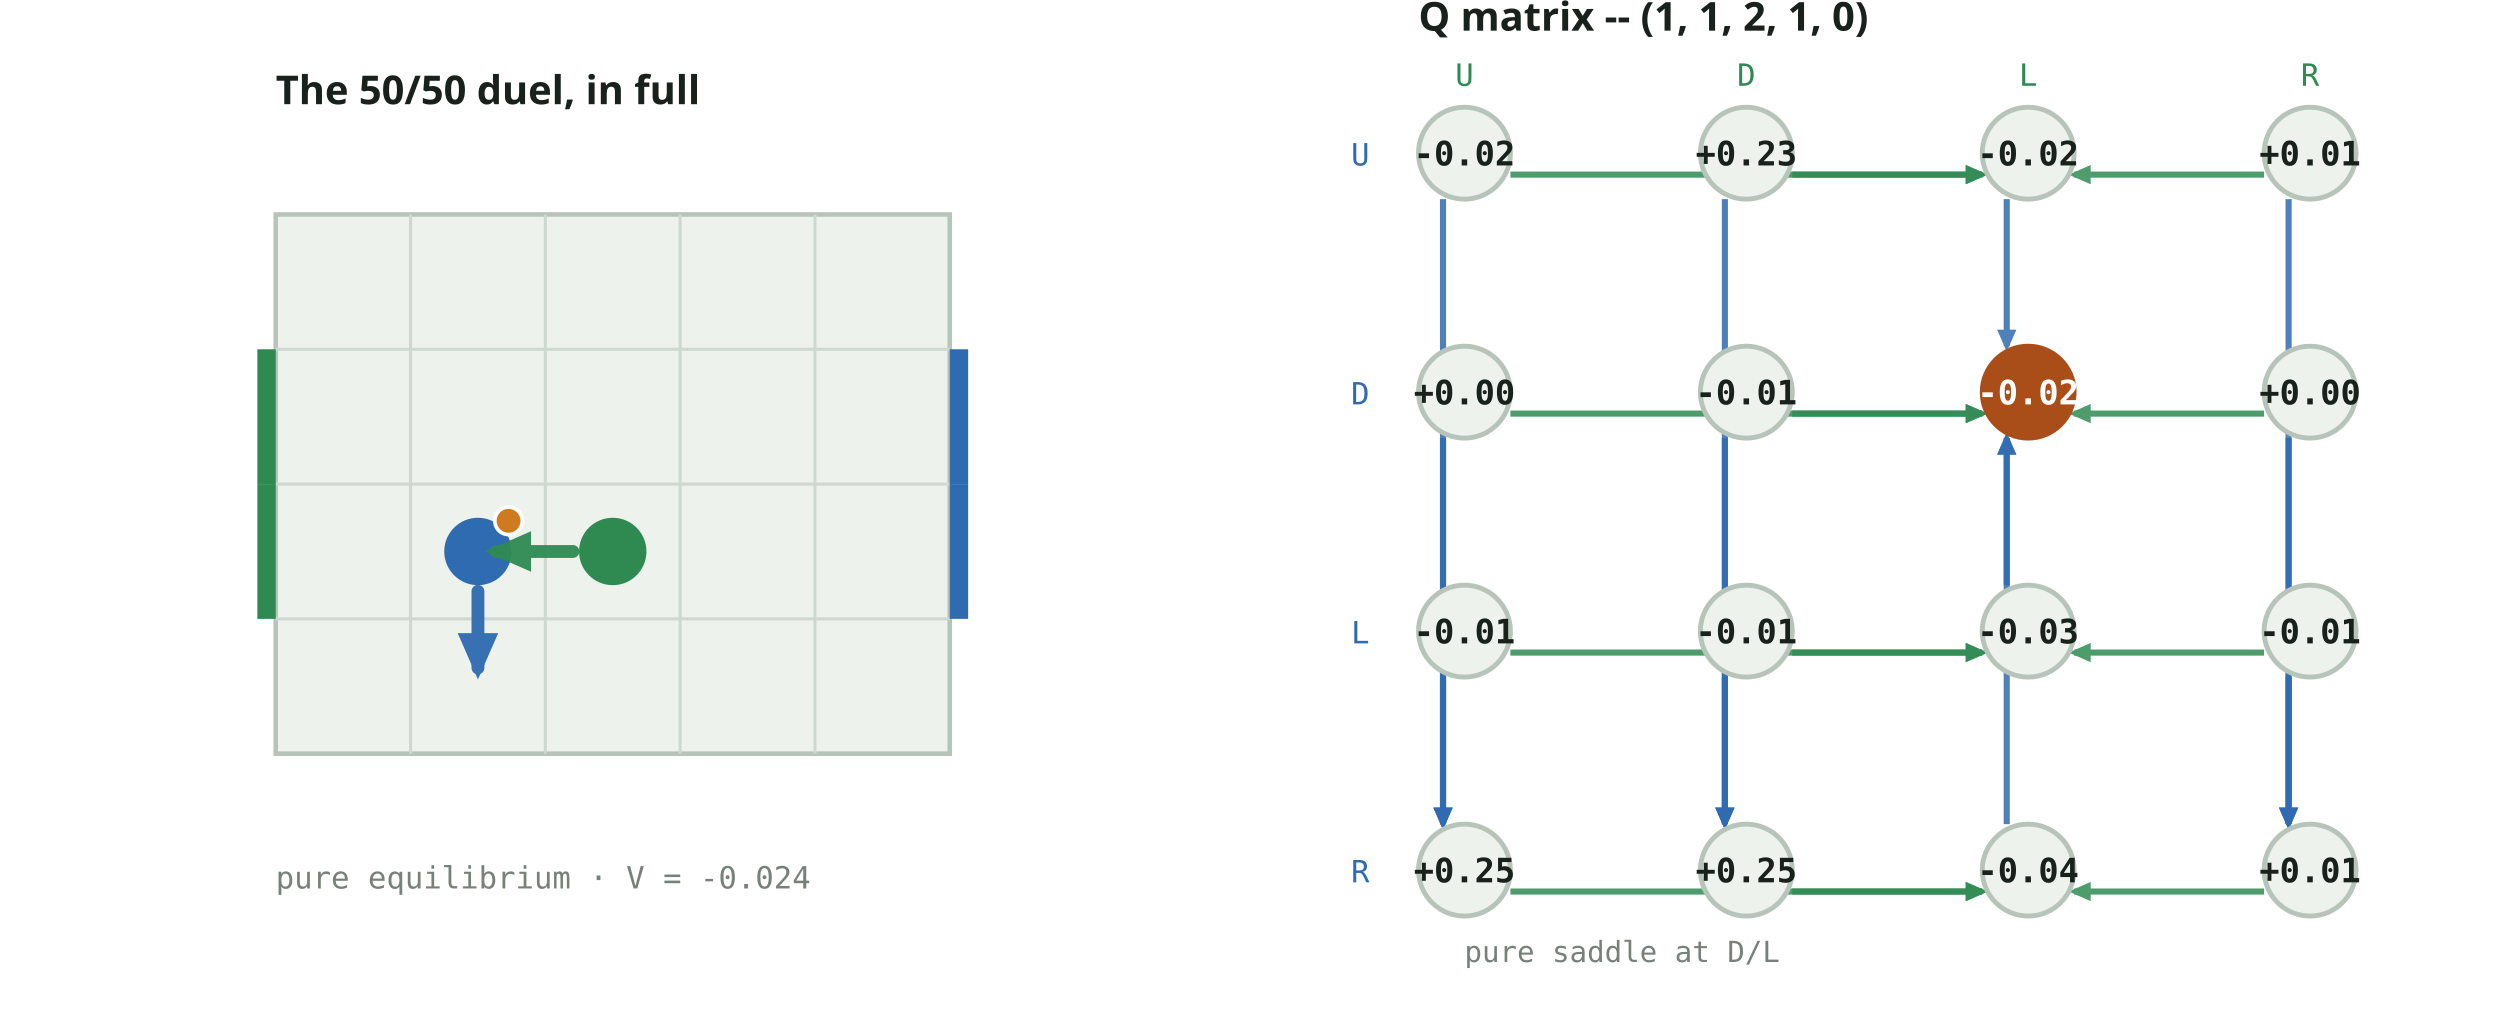
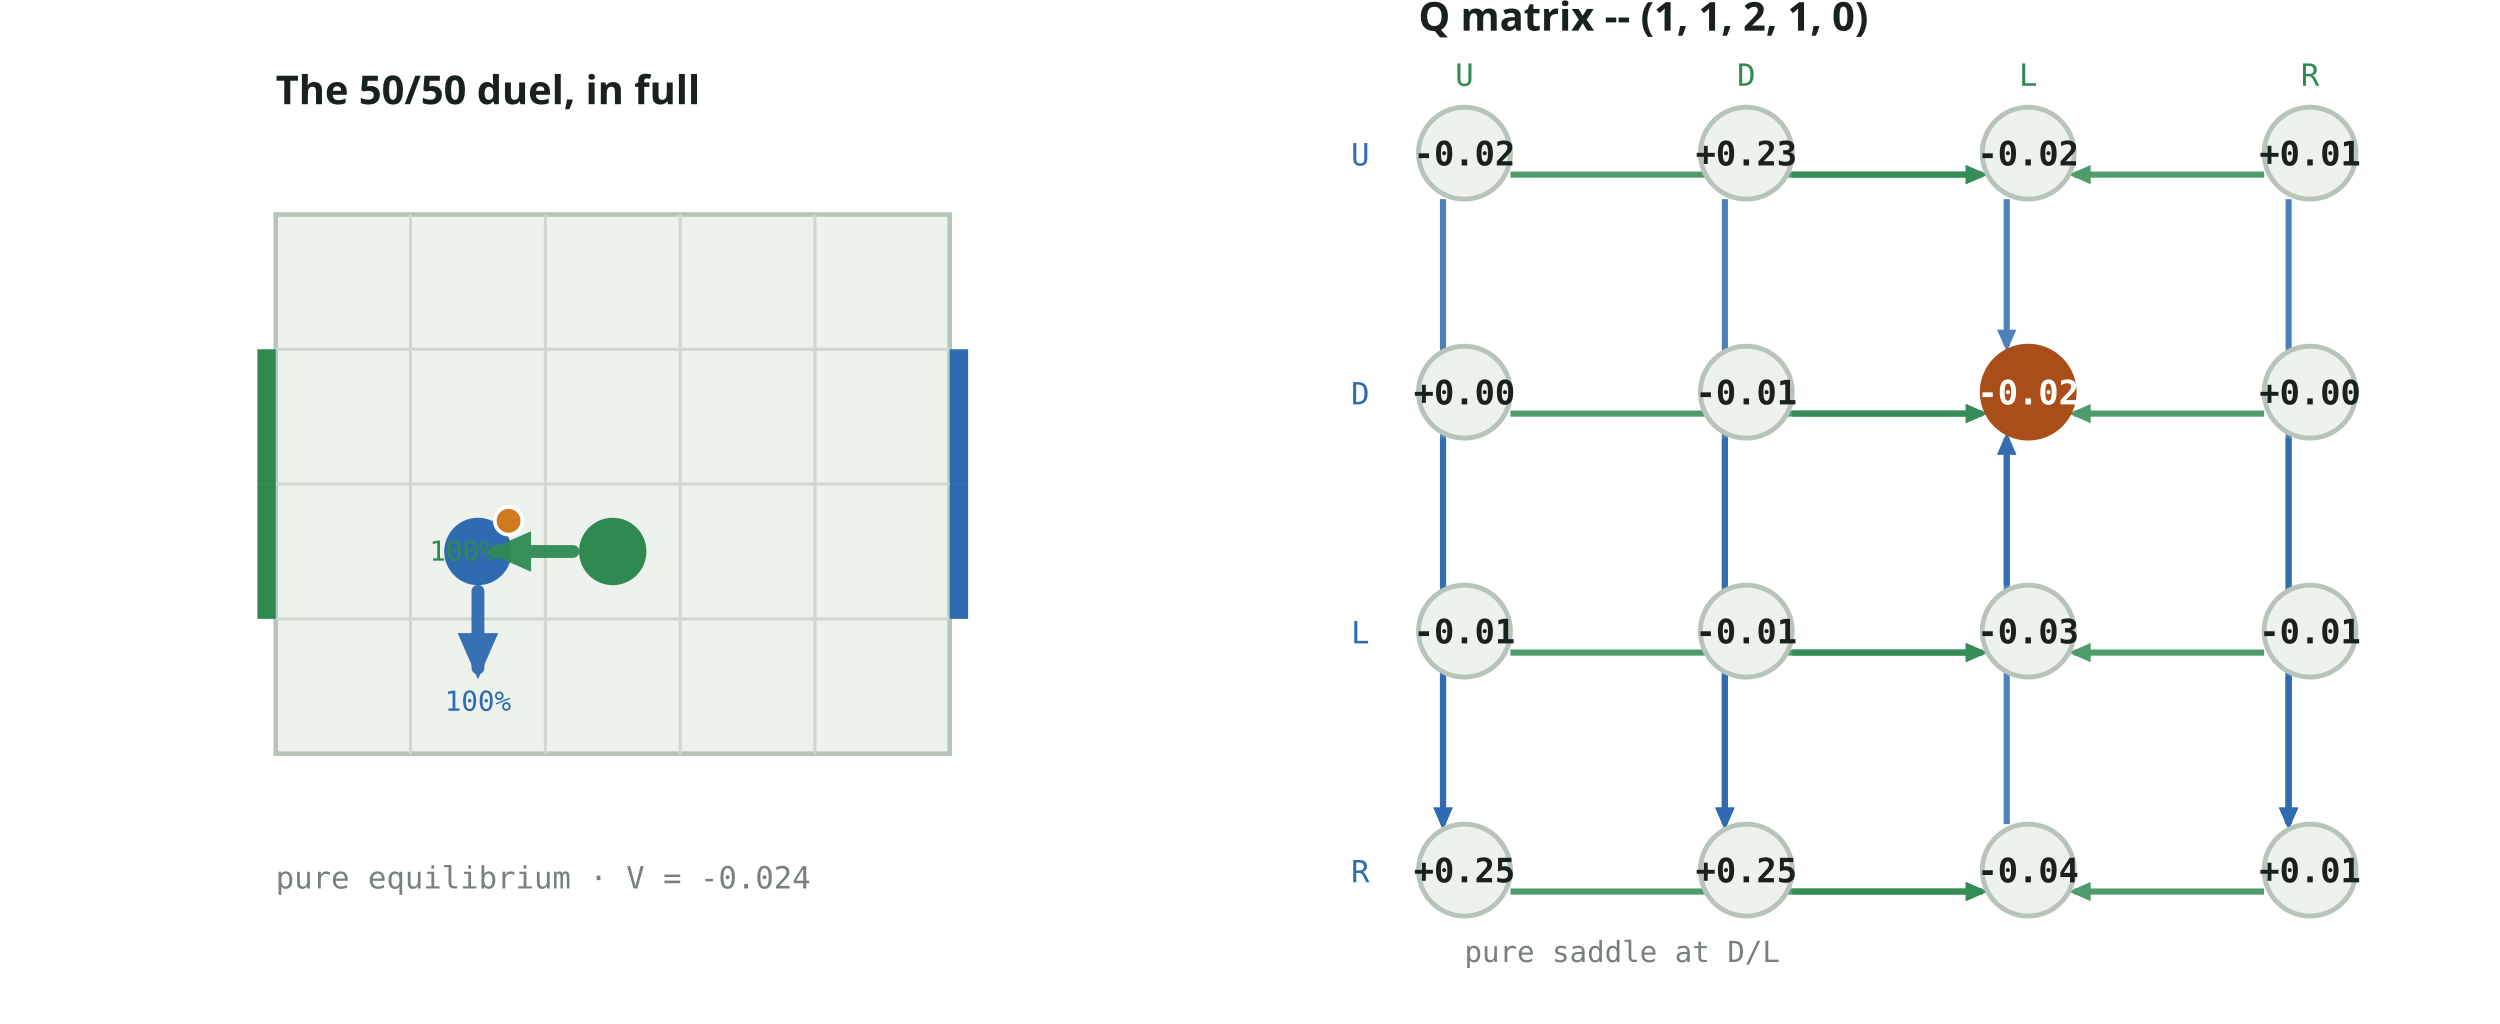
<svg xmlns="http://www.w3.org/2000/svg" viewBox="0 0 816 334" role="img" aria-label="panel">
  <g transform="translate(60.0 40.0)">
    <clipPath id="pnl0">
      <rect x="-16.0" y="-16.0" width="312.0" height="286.0" />
    </clipPath>
    <g clip-path="url(#pnl0)">
      <defs>
        <marker id="ah-2f6bb0" viewBox="0 0 8 8" refX="6" refY="4" markerWidth="3.6" markerHeight="3.6" orient="auto">
          <path d="M0 0.5 L8 4 L0 7.5 z" fill="var(--p0, #2f6bb0)" />
        </marker>
        <marker id="ah-2f8a52" viewBox="0 0 8 8" refX="6" refY="4" markerWidth="3.6" markerHeight="3.6" orient="auto">
          <path d="M0 0.5 L8 4 L0 7.5 z" fill="var(--p1, #2f8a52)" />
        </marker>
      </defs>
      <rect x="30" y="30" width="220" height="176" fill="var(--tint, #eef2ec)" stroke="var(--rule-strong, #b7c4b9)" stroke-width="1.5" />
      <line x1="74" y1="30" x2="74" y2="206" stroke="var(--rule, #cdd8ce)" stroke-width="1" />
      <line x1="118" y1="30" x2="118" y2="206" stroke="var(--rule, #cdd8ce)" stroke-width="1" />
      <line x1="162" y1="30" x2="162" y2="206" stroke="var(--rule, #cdd8ce)" stroke-width="1" />
      <line x1="206" y1="30" x2="206" y2="206" stroke="var(--rule, #cdd8ce)" stroke-width="1" />
      <line x1="30" y1="74" x2="250" y2="74" stroke="var(--rule, #cdd8ce)" stroke-width="1" />
      <line x1="30" y1="118" x2="250" y2="118" stroke="var(--rule, #cdd8ce)" stroke-width="1" />
      <line x1="30" y1="162" x2="250" y2="162" stroke="var(--rule, #cdd8ce)" stroke-width="1" />
      <rect x="24" y="118" width="6" height="44" fill="var(--p1, #2f8a52)" />
      <rect x="250" y="118" width="6" height="44" fill="var(--p0, #2f6bb0)" />
      <rect x="24" y="74" width="6" height="44" fill="var(--p1, #2f8a52)" />
      <rect x="250" y="74" width="6" height="44" fill="var(--p0, #2f6bb0)" />
      <circle cx="96.0" cy="140.0" r="11" fill="var(--p0, #2f6bb0)" />
      <circle cx="140.0" cy="140.0" r="11" fill="var(--p1, #2f8a52)" />
      <circle cx="106.0" cy="130.0" r="4.5" fill="var(--ball, #cf7a20)" stroke="var(--paper, #ffffff)" stroke-width="1.2" />
      <line x1="96.0" y1="153.0" x2="96.0" y2="178.0" stroke="var(--p0, #2f6bb0)" stroke-width="4.2" stroke-linecap="round" opacity="0.95" marker-end="url(#ah-2f6bb0)" />
+       <text x="96.0" y="192.0" text-anchor="middle" font-family="ui-monospace,monospace" font-size="9" fill="var(--p0, #2f6bb0)">100%</text>
      <line x1="127.0" y1="140.0" x2="102.0" y2="140.0" stroke="var(--p1, #2f8a52)" stroke-width="4.2" stroke-linecap="round" opacity="0.95" marker-end="url(#ah-2f8a52)" />
+       <text x="91.0" y="143.0" text-anchor="middle" font-family="ui-monospace,monospace" font-size="9" fill="var(--p1, #2f8a52)">100%</text>
      <text x="30" y="250" font-family="ui-monospace,monospace" font-size="10" fill="var(--ink-faint, #77817a)">pure equilibrium · V = -0.024</text>
      <text x="30" y="-6" font-family="Barlow Semi Condensed,sans-serif" font-weight="600" font-size="13" fill="var(--ink, #19211c)">The 50/50 duel, in full</text>
    </g>
  </g>
  <g transform="translate(432.0 16.0)">
    <clipPath id="pnl1">
      <rect x="-16.0" y="-16.0" width="400.0" height="334.0" />
    </clipPath>
    <g clip-path="url(#pnl1)">
      <text x="31" y="-6" font-family="Barlow Semi Condensed,sans-serif" font-weight="600" font-size="13" fill="var(--ink, #19211c)">Q matrix -- (1, 1, 2, 1, 0)</text>
      <defs>
        <marker id="ah-2f6bb0" viewBox="0 0 8 8" refX="6" refY="4" markerWidth="3.6" markerHeight="3.6" orient="auto">
          <path d="M0 0.5 L8 4 L0 7.5 z" fill="var(--p0, #2f6bb0)" />
        </marker>
        <marker id="ah-2f8a52" viewBox="0 0 8 8" refX="6" refY="4" markerWidth="3.6" markerHeight="3.6" orient="auto">
          <path d="M0 0.5 L8 4 L0 7.5 z" fill="var(--p1, #2f8a52)" />
        </marker>
      </defs>
      <text x="46" y="12" text-anchor="middle" font-family="ui-monospace,monospace" font-size="10" fill="var(--p1, #2f8a52)">U</text>
      <text x="138" y="12" text-anchor="middle" font-family="ui-monospace,monospace" font-size="10" fill="var(--p1, #2f8a52)">D</text>
      <text x="230" y="12" text-anchor="middle" font-family="ui-monospace,monospace" font-size="10" fill="var(--p1, #2f8a52)">L</text>
      <text x="322" y="12" text-anchor="middle" font-family="ui-monospace,monospace" font-size="10" fill="var(--p1, #2f8a52)">R</text>
      <text x="12" y="38" text-anchor="middle" font-family="ui-monospace,monospace" font-size="10" fill="var(--p0, #2f6bb0)">U</text>
      <text x="12" y="116" text-anchor="middle" font-family="ui-monospace,monospace" font-size="10" fill="var(--p0, #2f6bb0)">D</text>
      <text x="12" y="194" text-anchor="middle" font-family="ui-monospace,monospace" font-size="10" fill="var(--p0, #2f6bb0)">L</text>
      <text x="12" y="272" text-anchor="middle" font-family="ui-monospace,monospace" font-size="10" fill="var(--p0, #2f6bb0)">R</text>
      <line x1="39.0" y1="49.0" x2="39.0" y2="253.0" stroke="var(--p0, #2f6bb0)" stroke-width="2" marker-end="url(#ah-2f6bb0)" opacity=".85" />
      <line x1="39.0" y1="127.0" x2="39.0" y2="253.0" stroke="var(--p0, #2f6bb0)" stroke-width="2" marker-end="url(#ah-2f6bb0)" opacity=".85" />
      <line x1="39.0" y1="205.0" x2="39.0" y2="253.0" stroke="var(--p0, #2f6bb0)" stroke-width="2" marker-end="url(#ah-2f6bb0)" opacity=".85" />
      <line x1="131.0" y1="49.0" x2="131.0" y2="253.0" stroke="var(--p0, #2f6bb0)" stroke-width="2" marker-end="url(#ah-2f6bb0)" opacity=".85" />
      <line x1="131.0" y1="127.0" x2="131.0" y2="253.0" stroke="var(--p0, #2f6bb0)" stroke-width="2" marker-end="url(#ah-2f6bb0)" opacity=".85" />
      <line x1="131.0" y1="205.0" x2="131.0" y2="253.0" stroke="var(--p0, #2f6bb0)" stroke-width="2" marker-end="url(#ah-2f6bb0)" opacity=".85" />
      <line x1="223.0" y1="49.0" x2="223.0" y2="97.0" stroke="var(--p0, #2f6bb0)" stroke-width="2" marker-end="url(#ah-2f6bb0)" opacity=".85" />
      <line x1="223.0" y1="175.0" x2="223.0" y2="127.0" stroke="var(--p0, #2f6bb0)" stroke-width="2" marker-end="url(#ah-2f6bb0)" opacity=".85" />
      <line x1="223.0" y1="253.0" x2="223.0" y2="127.0" stroke="var(--p0, #2f6bb0)" stroke-width="2" marker-end="url(#ah-2f6bb0)" opacity=".85" />
      <line x1="315.0" y1="49.0" x2="315.0" y2="253.0" stroke="var(--p0, #2f6bb0)" stroke-width="2" marker-end="url(#ah-2f6bb0)" opacity=".85" />
      <line x1="315.0" y1="127.0" x2="315.0" y2="253.0" stroke="var(--p0, #2f6bb0)" stroke-width="2" marker-end="url(#ah-2f6bb0)" opacity=".85" />
      <line x1="315.0" y1="205.0" x2="315.0" y2="253.0" stroke="var(--p0, #2f6bb0)" stroke-width="2" marker-end="url(#ah-2f6bb0)" opacity=".85" />
      <line x1="61.0" y1="41.0" x2="215.0" y2="41.0" stroke="var(--p1, #2f8a52)" stroke-width="2" marker-end="url(#ah-2f8a52)" opacity=".85" />
      <line x1="153.0" y1="41.0" x2="215.0" y2="41.0" stroke="var(--p1, #2f8a52)" stroke-width="2" marker-end="url(#ah-2f8a52)" opacity=".85" />
      <line x1="307.0" y1="41.0" x2="245.0" y2="41.0" stroke="var(--p1, #2f8a52)" stroke-width="2" marker-end="url(#ah-2f8a52)" opacity=".85" />
      <line x1="61.0" y1="119.0" x2="215.0" y2="119.0" stroke="var(--p1, #2f8a52)" stroke-width="2" marker-end="url(#ah-2f8a52)" opacity=".85" />
      <line x1="153.0" y1="119.0" x2="215.0" y2="119.0" stroke="var(--p1, #2f8a52)" stroke-width="2" marker-end="url(#ah-2f8a52)" opacity=".85" />
      <line x1="307.0" y1="119.0" x2="245.0" y2="119.0" stroke="var(--p1, #2f8a52)" stroke-width="2" marker-end="url(#ah-2f8a52)" opacity=".85" />
      <line x1="61.0" y1="197.0" x2="215.0" y2="197.0" stroke="var(--p1, #2f8a52)" stroke-width="2" marker-end="url(#ah-2f8a52)" opacity=".85" />
      <line x1="153.0" y1="197.0" x2="215.0" y2="197.0" stroke="var(--p1, #2f8a52)" stroke-width="2" marker-end="url(#ah-2f8a52)" opacity=".85" />
      <line x1="307.0" y1="197.0" x2="245.0" y2="197.0" stroke="var(--p1, #2f8a52)" stroke-width="2" marker-end="url(#ah-2f8a52)" opacity=".85" />
      <line x1="61.0" y1="275.0" x2="215.0" y2="275.0" stroke="var(--p1, #2f8a52)" stroke-width="2" marker-end="url(#ah-2f8a52)" opacity=".85" />
      <line x1="153.0" y1="275.0" x2="215.0" y2="275.0" stroke="var(--p1, #2f8a52)" stroke-width="2" marker-end="url(#ah-2f8a52)" opacity=".85" />
      <line x1="307.0" y1="275.0" x2="245.0" y2="275.0" stroke="var(--p1, #2f8a52)" stroke-width="2" marker-end="url(#ah-2f8a52)" opacity=".85" />
      <circle cx="46.0" cy="34.0" r="15" fill="var(--tint, #eef2ec)" stroke="var(--rule-strong, #b7c4b9)" stroke-width="1.6" />
      <text x="46.0" y="38.0" text-anchor="middle" font-family="ui-monospace,monospace" font-weight="600" font-size="11" fill="var(--ink, #19211c)">-0.02</text>
      <circle cx="138.0" cy="34.0" r="15" fill="var(--tint, #eef2ec)" stroke="var(--rule-strong, #b7c4b9)" stroke-width="1.6" />
      <text x="138.0" y="38.0" text-anchor="middle" font-family="ui-monospace,monospace" font-weight="600" font-size="11" fill="var(--ink, #19211c)">+0.23</text>
      <circle cx="230.0" cy="34.0" r="15" fill="var(--tint, #eef2ec)" stroke="var(--rule-strong, #b7c4b9)" stroke-width="1.6" />
      <text x="230.0" y="38.0" text-anchor="middle" font-family="ui-monospace,monospace" font-weight="600" font-size="11" fill="var(--ink, #19211c)">-0.02</text>
      <circle cx="322.0" cy="34.0" r="15" fill="var(--tint, #eef2ec)" stroke="var(--rule-strong, #b7c4b9)" stroke-width="1.6" />
      <text x="322.0" y="38.0" text-anchor="middle" font-family="ui-monospace,monospace" font-weight="600" font-size="11" fill="var(--ink, #19211c)">+0.01</text>
      <circle cx="46.0" cy="112.0" r="15" fill="var(--tint, #eef2ec)" stroke="var(--rule-strong, #b7c4b9)" stroke-width="1.6" />
      <text x="46.0" y="116.0" text-anchor="middle" font-family="ui-monospace,monospace" font-weight="600" font-size="11" fill="var(--ink, #19211c)">+0.00</text>
      <circle cx="138.0" cy="112.0" r="15" fill="var(--tint, #eef2ec)" stroke="var(--rule-strong, #b7c4b9)" stroke-width="1.6" />
      <text x="138.0" y="116.0" text-anchor="middle" font-family="ui-monospace,monospace" font-weight="600" font-size="11" fill="var(--ink, #19211c)">-0.01</text>
      <circle cx="230.0" cy="112.0" r="15" fill="#a94e18" stroke="#a94e18" stroke-width="1.6" />
      <text x="230.0" y="116.0" text-anchor="middle" font-family="ui-monospace,monospace" font-weight="600" font-size="11" fill="var(--paper, #ffffff)">-0.02</text>
      <circle cx="322.0" cy="112.0" r="15" fill="var(--tint, #eef2ec)" stroke="var(--rule-strong, #b7c4b9)" stroke-width="1.6" />
      <text x="322.0" y="116.0" text-anchor="middle" font-family="ui-monospace,monospace" font-weight="600" font-size="11" fill="var(--ink, #19211c)">+0.00</text>
      <circle cx="46.0" cy="190.0" r="15" fill="var(--tint, #eef2ec)" stroke="var(--rule-strong, #b7c4b9)" stroke-width="1.6" />
      <text x="46.0" y="194.0" text-anchor="middle" font-family="ui-monospace,monospace" font-weight="600" font-size="11" fill="var(--ink, #19211c)">-0.01</text>
      <circle cx="138.0" cy="190.0" r="15" fill="var(--tint, #eef2ec)" stroke="var(--rule-strong, #b7c4b9)" stroke-width="1.6" />
      <text x="138.0" y="194.0" text-anchor="middle" font-family="ui-monospace,monospace" font-weight="600" font-size="11" fill="var(--ink, #19211c)">-0.01</text>
      <circle cx="230.0" cy="190.0" r="15" fill="var(--tint, #eef2ec)" stroke="var(--rule-strong, #b7c4b9)" stroke-width="1.6" />
      <text x="230.0" y="194.0" text-anchor="middle" font-family="ui-monospace,monospace" font-weight="600" font-size="11" fill="var(--ink, #19211c)">-0.03</text>
      <circle cx="322.0" cy="190.0" r="15" fill="var(--tint, #eef2ec)" stroke="var(--rule-strong, #b7c4b9)" stroke-width="1.6" />
      <text x="322.0" y="194.0" text-anchor="middle" font-family="ui-monospace,monospace" font-weight="600" font-size="11" fill="var(--ink, #19211c)">-0.01</text>
      <circle cx="46.0" cy="268.0" r="15" fill="var(--tint, #eef2ec)" stroke="var(--rule-strong, #b7c4b9)" stroke-width="1.6" />
      <text x="46.0" y="272.0" text-anchor="middle" font-family="ui-monospace,monospace" font-weight="600" font-size="11" fill="var(--ink, #19211c)">+0.25</text>
      <circle cx="138.0" cy="268.0" r="15" fill="var(--tint, #eef2ec)" stroke="var(--rule-strong, #b7c4b9)" stroke-width="1.6" />
      <text x="138.0" y="272.0" text-anchor="middle" font-family="ui-monospace,monospace" font-weight="600" font-size="11" fill="var(--ink, #19211c)">+0.25</text>
      <circle cx="230.0" cy="268.0" r="15" fill="var(--tint, #eef2ec)" stroke="var(--rule-strong, #b7c4b9)" stroke-width="1.6" />
      <text x="230.0" y="272.0" text-anchor="middle" font-family="ui-monospace,monospace" font-weight="600" font-size="11" fill="var(--ink, #19211c)">-0.04</text>
      <circle cx="322.0" cy="268.0" r="15" fill="var(--tint, #eef2ec)" stroke="var(--rule-strong, #b7c4b9)" stroke-width="1.6" />
      <text x="322.0" y="272.0" text-anchor="middle" font-family="ui-monospace,monospace" font-weight="600" font-size="11" fill="var(--ink, #19211c)">+0.01</text>
      <text x="46" y="298" font-family="ui-monospace,monospace" font-size="9.5" fill="var(--ink-faint, #77817a)">pure saddle at D/L</text>
    </g>
  </g>
</svg>
